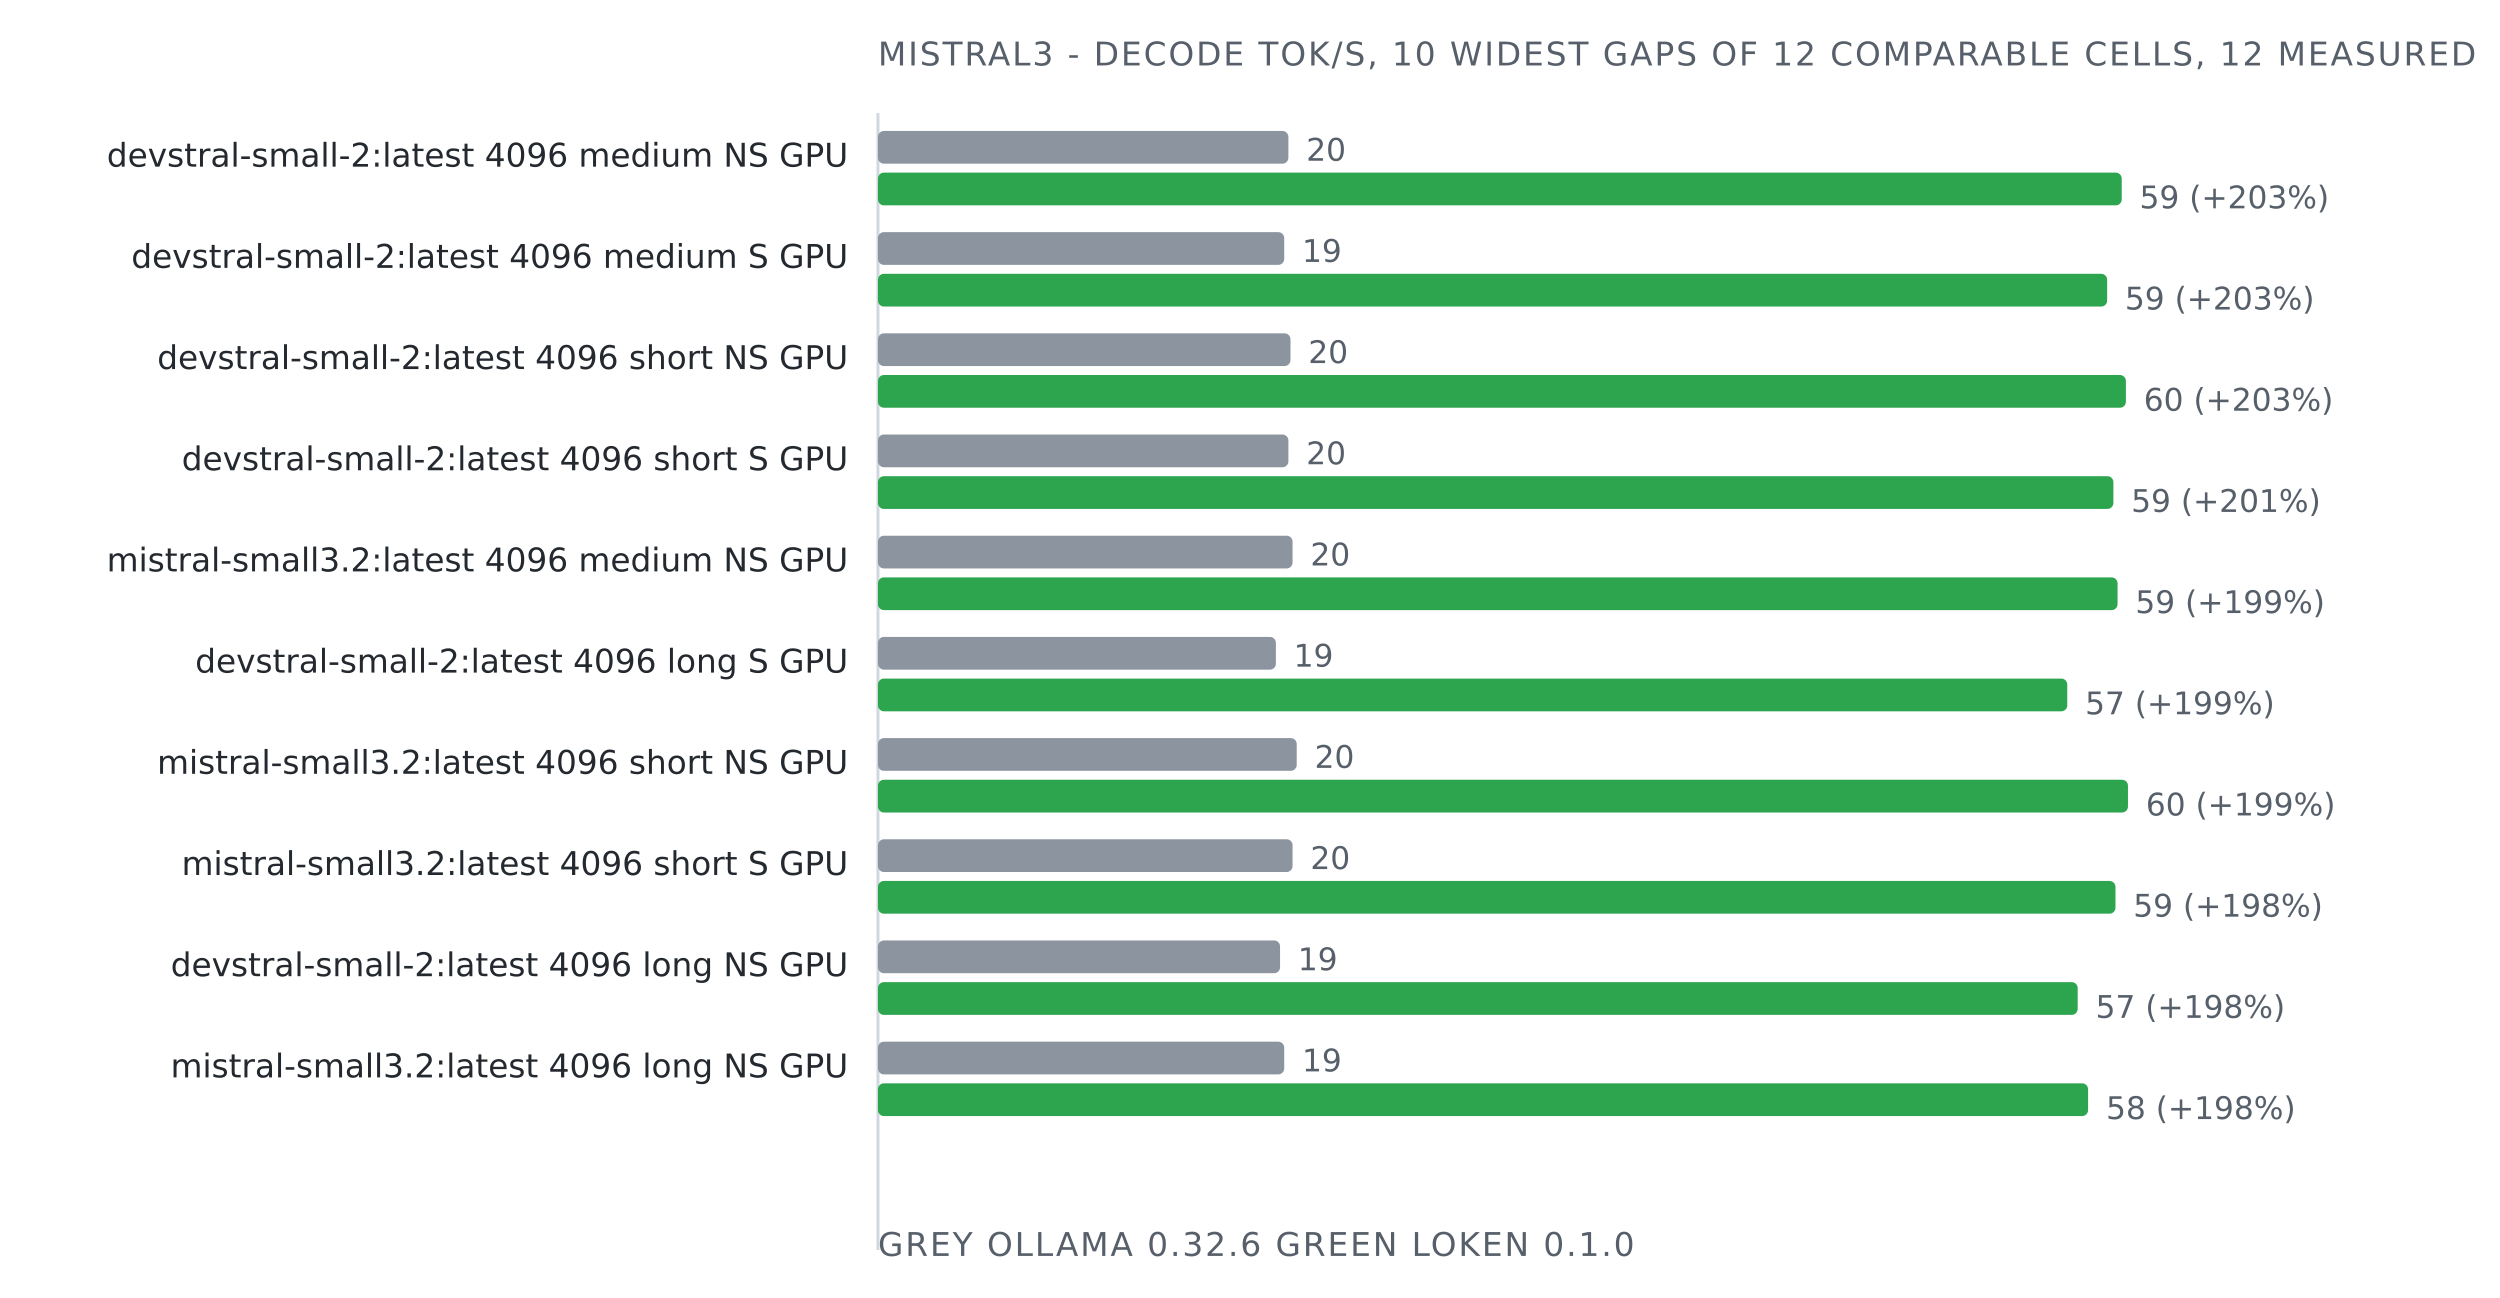
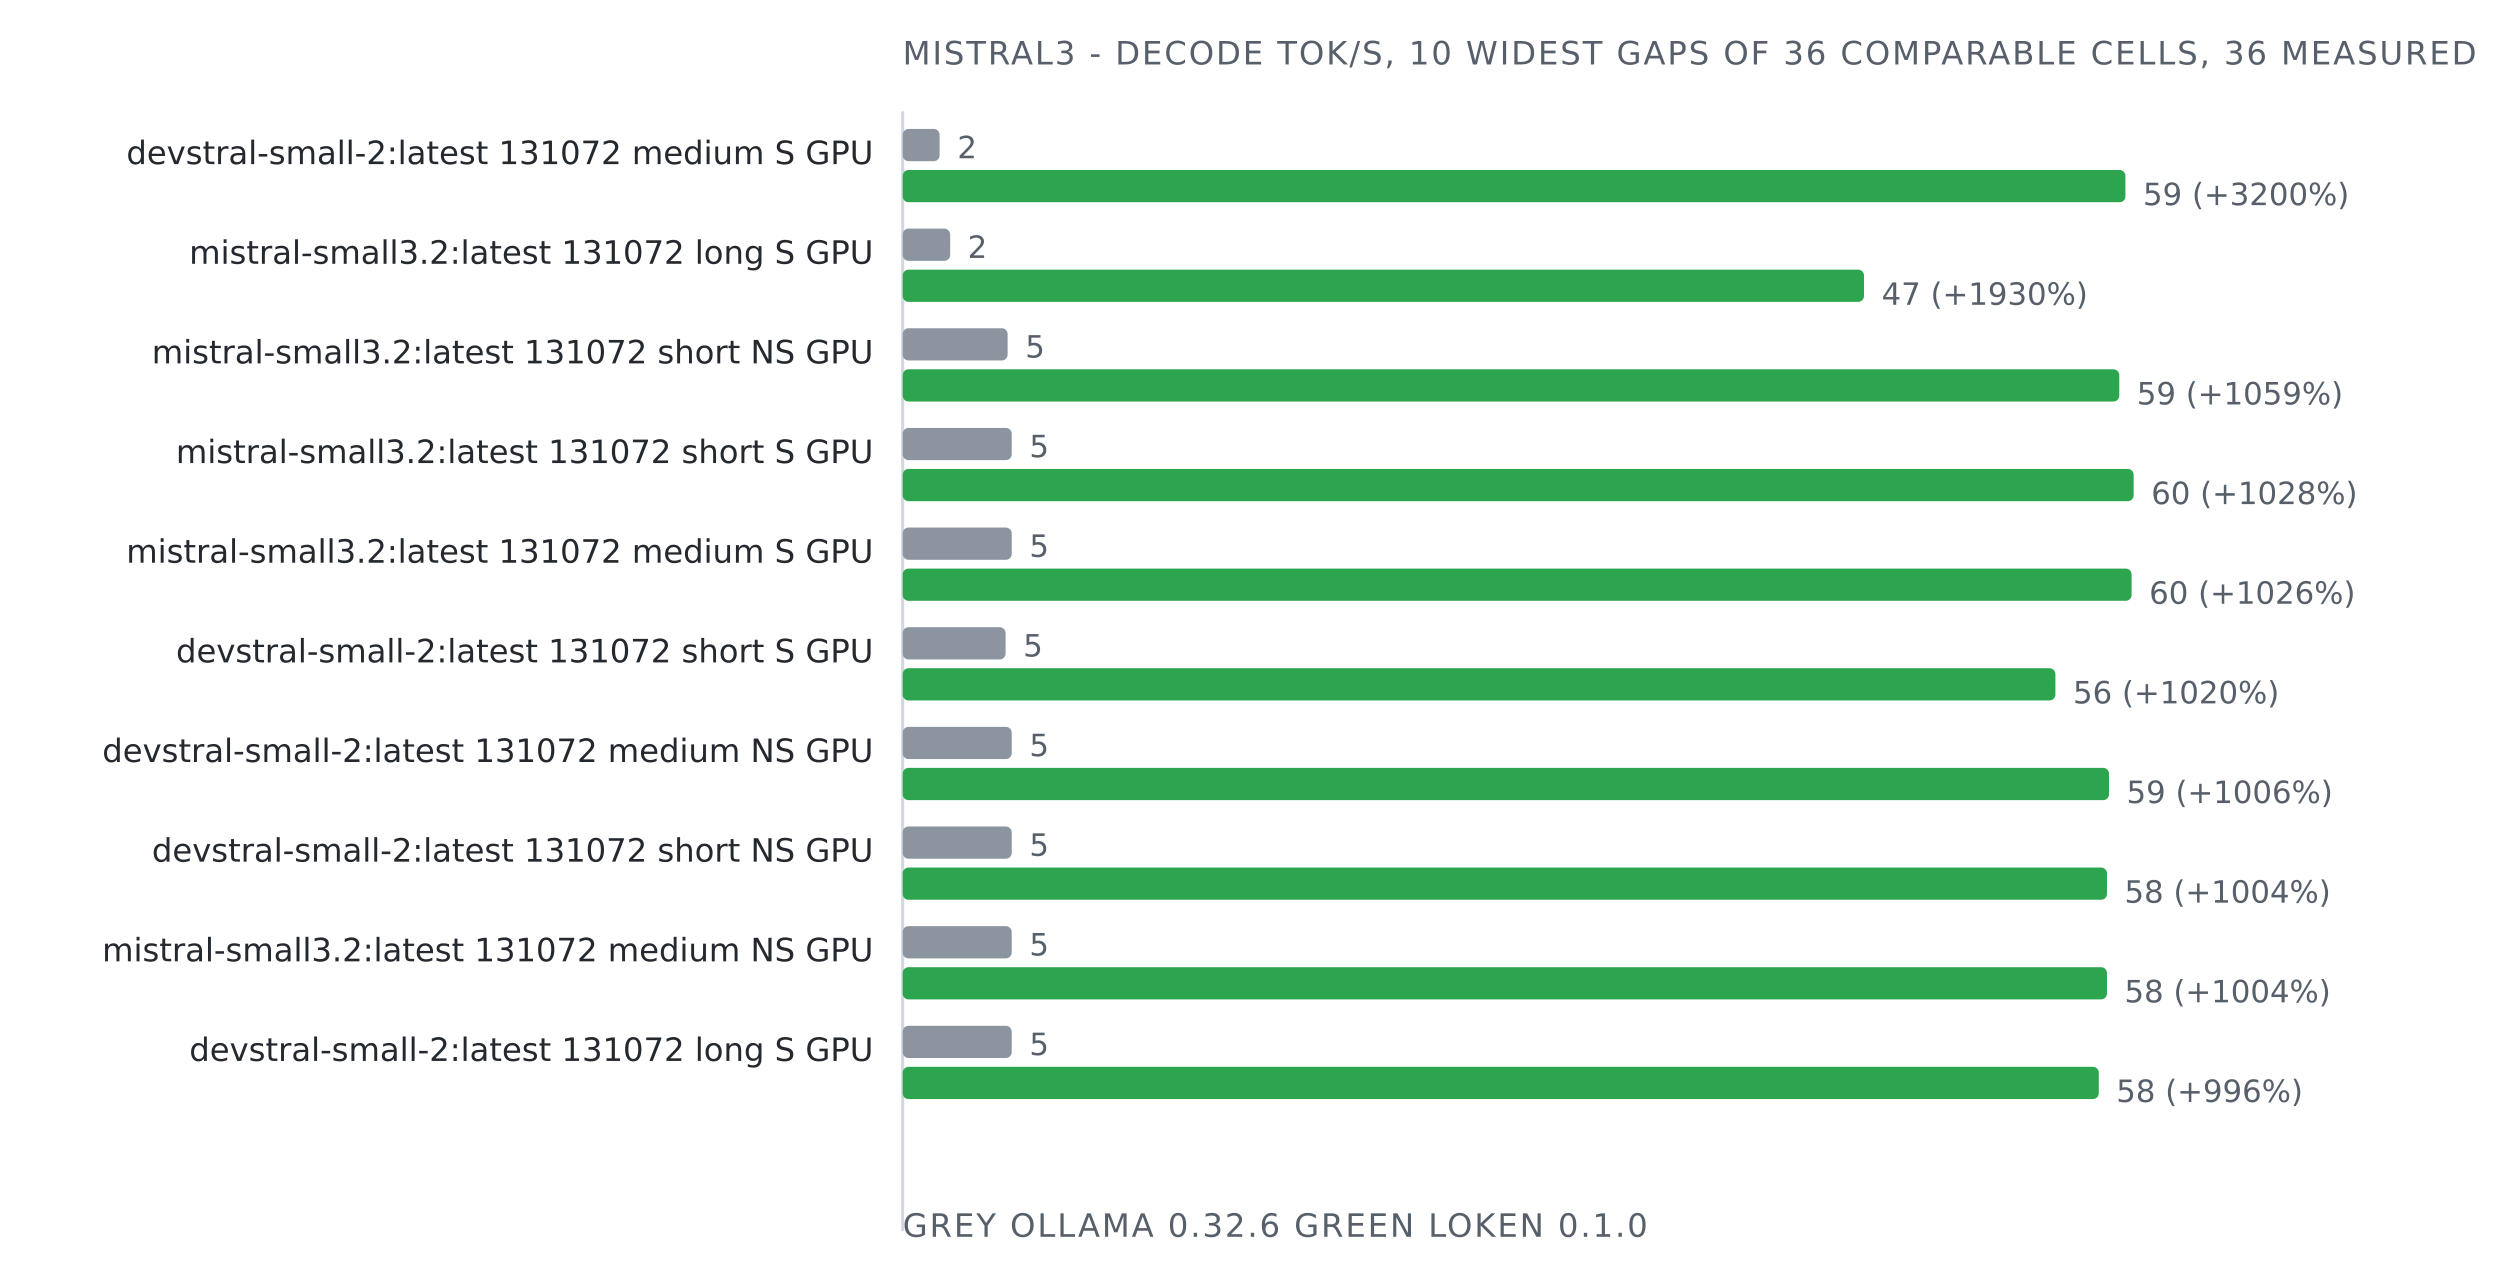
- <svg xmlns="http://www.w3.org/2000/svg" width="840" height="436" viewBox="0 0 840 436" font-family="DejaVu Sans, Liberation Sans, Helvetica, Arial, sans-serif">
+ <svg xmlns="http://www.w3.org/2000/svg" width="853" height="436" viewBox="0 0 853 436" font-family="DejaVu Sans, Liberation Sans, Helvetica, Arial, sans-serif">
  <style>.t{fill:#57606a;font-size:10.5px}.m{fill:#24292f;font-size:11px}.h{fill:#57606a;font-size:11px;letter-spacing:.06em}.o{fill:#8c959f}.l{fill:#2da44e}.ax{stroke:#d0d7de;stroke-width:1}@media (prefers-color-scheme:dark){.t,.h{fill:#8b949e}.m{fill:#e6edf3}.o{fill:#6e7681}.l{fill:#3fb950}.ax{stroke:#30363d}}</style>
-   <text class="h" x="295" y="22">MISTRAL3 - DECODE TOK/S, 10 WIDEST GAPS OF 12 COMPARABLE CELLS, 12 MEASURED</text>
-   <line class="ax" x1="295" y1="38" x2="295" y2="420" />
-   <text class="m" x="285" y="56" text-anchor="end">devstral-small-2:latest 4096 medium NS GPU</text>
-   <rect class="o" x="295" y="44" width="137.9" height="11" rx="2" />
-   <rect class="l" x="295" y="58" width="417.9" height="11" rx="2" />
-   <text class="t" x="438.889" y="54">20</text>
-   <text class="t" x="718.889" y="70">59  (+203%)</text>
-   <text class="m" x="285" y="90" text-anchor="end">devstral-small-2:latest 4096 medium S GPU</text>
-   <rect class="o" x="295" y="78" width="136.5" height="11" rx="2" />
-   <rect class="l" x="295" y="92" width="413.0" height="11" rx="2" />
-   <text class="t" x="437.482" y="88">19</text>
-   <text class="t" x="713.965" y="104">59  (+203%)</text>
-   <text class="m" x="285" y="124" text-anchor="end">devstral-small-2:latest 4096 short NS GPU</text>
-   <rect class="o" x="295" y="112" width="138.6" height="11" rx="2" />
-   <rect class="l" x="295" y="126" width="419.3" height="11" rx="2" />
-   <text class="t" x="439.593" y="122">20</text>
-   <text class="t" x="720.296" y="138">60  (+203%)</text>
-   <text class="m" x="285" y="158" text-anchor="end">devstral-small-2:latest 4096 short S GPU</text>
-   <rect class="o" x="295" y="146" width="137.9" height="11" rx="2" />
-   <rect class="l" x="295" y="160" width="415.1" height="11" rx="2" />
-   <text class="t" x="438.889" y="156">20</text>
-   <text class="t" x="716.075" y="172">59  (+201%)</text>
-   <text class="m" x="285" y="192" text-anchor="end">mistral-small3.2:latest 4096 medium NS GPU</text>
-   <rect class="o" x="295" y="180" width="139.3" height="11" rx="2" />
-   <rect class="l" x="295" y="194" width="416.5" height="11" rx="2" />
-   <text class="t" x="440.296" y="190">20</text>
-   <text class="t" x="717.482" y="206">59  (+199%)</text>
-   <text class="m" x="285" y="226" text-anchor="end">devstral-small-2:latest 4096 long S GPU</text>
-   <rect class="o" x="295" y="214" width="133.7" height="11" rx="2" />
-   <rect class="l" x="295" y="228" width="399.6" height="11" rx="2" />
-   <text class="t" x="434.668" y="224">19</text>
-   <text class="t" x="700.598" y="240">57  (+199%)</text>
-   <text class="m" x="285" y="260" text-anchor="end">mistral-small3.2:latest 4096 short NS GPU</text>
-   <rect class="o" x="295" y="248" width="140.7" height="11" rx="2" />
-   <rect class="l" x="295" y="262" width="420.0" height="11" rx="2" />
-   <text class="t" x="441.704" y="258">20</text>
-   <text class="t" x="721.0" y="274">60  (+199%)</text>
-   <text class="m" x="285" y="294" text-anchor="end">mistral-small3.2:latest 4096 short S GPU</text>
-   <rect class="o" x="295" y="282" width="139.3" height="11" rx="2" />
-   <rect class="l" x="295" y="296" width="415.8" height="11" rx="2" />
-   <text class="t" x="440.296" y="292">20</text>
-   <text class="t" x="716.779" y="308">59  (+198%)</text>
-   <text class="m" x="285" y="328" text-anchor="end">devstral-small-2:latest 4096 long NS GPU</text>
-   <rect class="o" x="295" y="316" width="135.1" height="11" rx="2" />
-   <rect class="l" x="295" y="330" width="403.1" height="11" rx="2" />
-   <text class="t" x="436.075" y="326">19</text>
-   <text class="t" x="704.116" y="342">57  (+198%)</text>
-   <text class="m" x="285" y="362" text-anchor="end">mistral-small3.2:latest 4096 long NS GPU</text>
-   <rect class="o" x="295" y="350" width="136.5" height="11" rx="2" />
-   <rect class="l" x="295" y="364" width="406.6" height="11" rx="2" />
-   <text class="t" x="437.482" y="360">19</text>
-   <text class="t" x="707.633" y="376">58  (+198%)</text>
-   <text class="h" x="295" y="422">GREY OLLAMA 0.32.6   GREEN LOKEN 0.1.0</text>
+   <text class="h" x="308" y="22">MISTRAL3 - DECODE TOK/S, 10 WIDEST GAPS OF 36 COMPARABLE CELLS, 36 MEASURED</text>
+   <line class="ax" x1="308" y1="38" x2="308" y2="420" />
+   <text class="m" x="298" y="56" text-anchor="end">devstral-small-2:latest 131072 medium S GPU</text>
+   <rect class="o" x="308" y="44" width="12.6" height="11" rx="2" />
+   <rect class="l" x="308" y="58" width="417.2" height="11" rx="2" />
+   <text class="t" x="326.642" y="54">2</text>
+   <text class="t" x="731.191" y="70">59  (+3200%)</text>
+   <text class="m" x="298" y="90" text-anchor="end">mistral-small3.2:latest 131072 long S GPU</text>
+   <rect class="o" x="308" y="78" width="16.2" height="11" rx="2" />
+   <rect class="l" x="308" y="92" width="328.0" height="11" rx="2" />
+   <text class="t" x="330.154" y="88">2</text>
+   <text class="t" x="641.993" y="104">47  (+1930%)</text>
+   <text class="m" x="298" y="124" text-anchor="end">mistral-small3.2:latest 131072 short NS GPU</text>
+   <rect class="o" x="308" y="112" width="35.8" height="11" rx="2" />
+   <rect class="l" x="308" y="126" width="415.1" height="11" rx="2" />
+   <text class="t" x="349.819" y="122">5</text>
+   <text class="t" x="729.084" y="138">59  (+1059%)</text>
+   <text class="m" x="298" y="158" text-anchor="end">mistral-small3.2:latest 131072 short S GPU</text>
+   <rect class="o" x="308" y="146" width="37.2" height="11" rx="2" />
+   <rect class="l" x="308" y="160" width="420.0" height="11" rx="2" />
+   <text class="t" x="351.224" y="156">5</text>
+   <text class="t" x="734.0" y="172">60  (+1028%)</text>
+   <text class="m" x="298" y="192" text-anchor="end">mistral-small3.2:latest 131072 medium S GPU</text>
+   <rect class="o" x="308" y="180" width="37.2" height="11" rx="2" />
+   <rect class="l" x="308" y="194" width="419.3" height="11" rx="2" />
+   <text class="t" x="351.224" y="190">5</text>
+   <text class="t" x="733.298" y="206">60  (+1026%)</text>
+   <text class="m" x="298" y="226" text-anchor="end">devstral-small-2:latest 131072 short S GPU</text>
+   <rect class="o" x="308" y="214" width="35.1" height="11" rx="2" />
+   <rect class="l" x="308" y="228" width="393.3" height="11" rx="2" />
+   <text class="t" x="349.117" y="224">5</text>
+   <text class="t" x="707.311" y="240">56  (+1020%)</text>
+   <text class="m" x="298" y="260" text-anchor="end">devstral-small-2:latest 131072 medium NS GPU</text>
+   <rect class="o" x="308" y="248" width="37.2" height="11" rx="2" />
+   <rect class="l" x="308" y="262" width="411.6" height="11" rx="2" />
+   <text class="t" x="351.224" y="258">5</text>
+   <text class="t" x="725.572" y="274">59  (+1006%)</text>
+   <text class="m" x="298" y="294" text-anchor="end">devstral-small-2:latest 131072 short NS GPU</text>
+   <rect class="o" x="308" y="282" width="37.2" height="11" rx="2" />
+   <rect class="l" x="308" y="296" width="410.9" height="11" rx="2" />
+   <text class="t" x="351.224" y="292">5</text>
+   <text class="t" x="724.87" y="308">58  (+1004%)</text>
+   <text class="m" x="298" y="328" text-anchor="end">mistral-small3.2:latest 131072 medium NS GPU</text>
+   <rect class="o" x="308" y="316" width="37.2" height="11" rx="2" />
+   <rect class="l" x="308" y="330" width="410.9" height="11" rx="2" />
+   <text class="t" x="351.224" y="326">5</text>
+   <text class="t" x="724.87" y="342">58  (+1004%)</text>
+   <text class="m" x="298" y="362" text-anchor="end">devstral-small-2:latest 131072 long S GPU</text>
+   <rect class="o" x="308" y="350" width="37.2" height="11" rx="2" />
+   <rect class="l" x="308" y="364" width="408.1" height="11" rx="2" />
+   <text class="t" x="351.224" y="360">5</text>
+   <text class="t" x="722.06" y="376">58  (+996%)</text>
+   <text class="h" x="308" y="422">GREY OLLAMA 0.32.6   GREEN LOKEN 0.1.0</text>
</svg>
